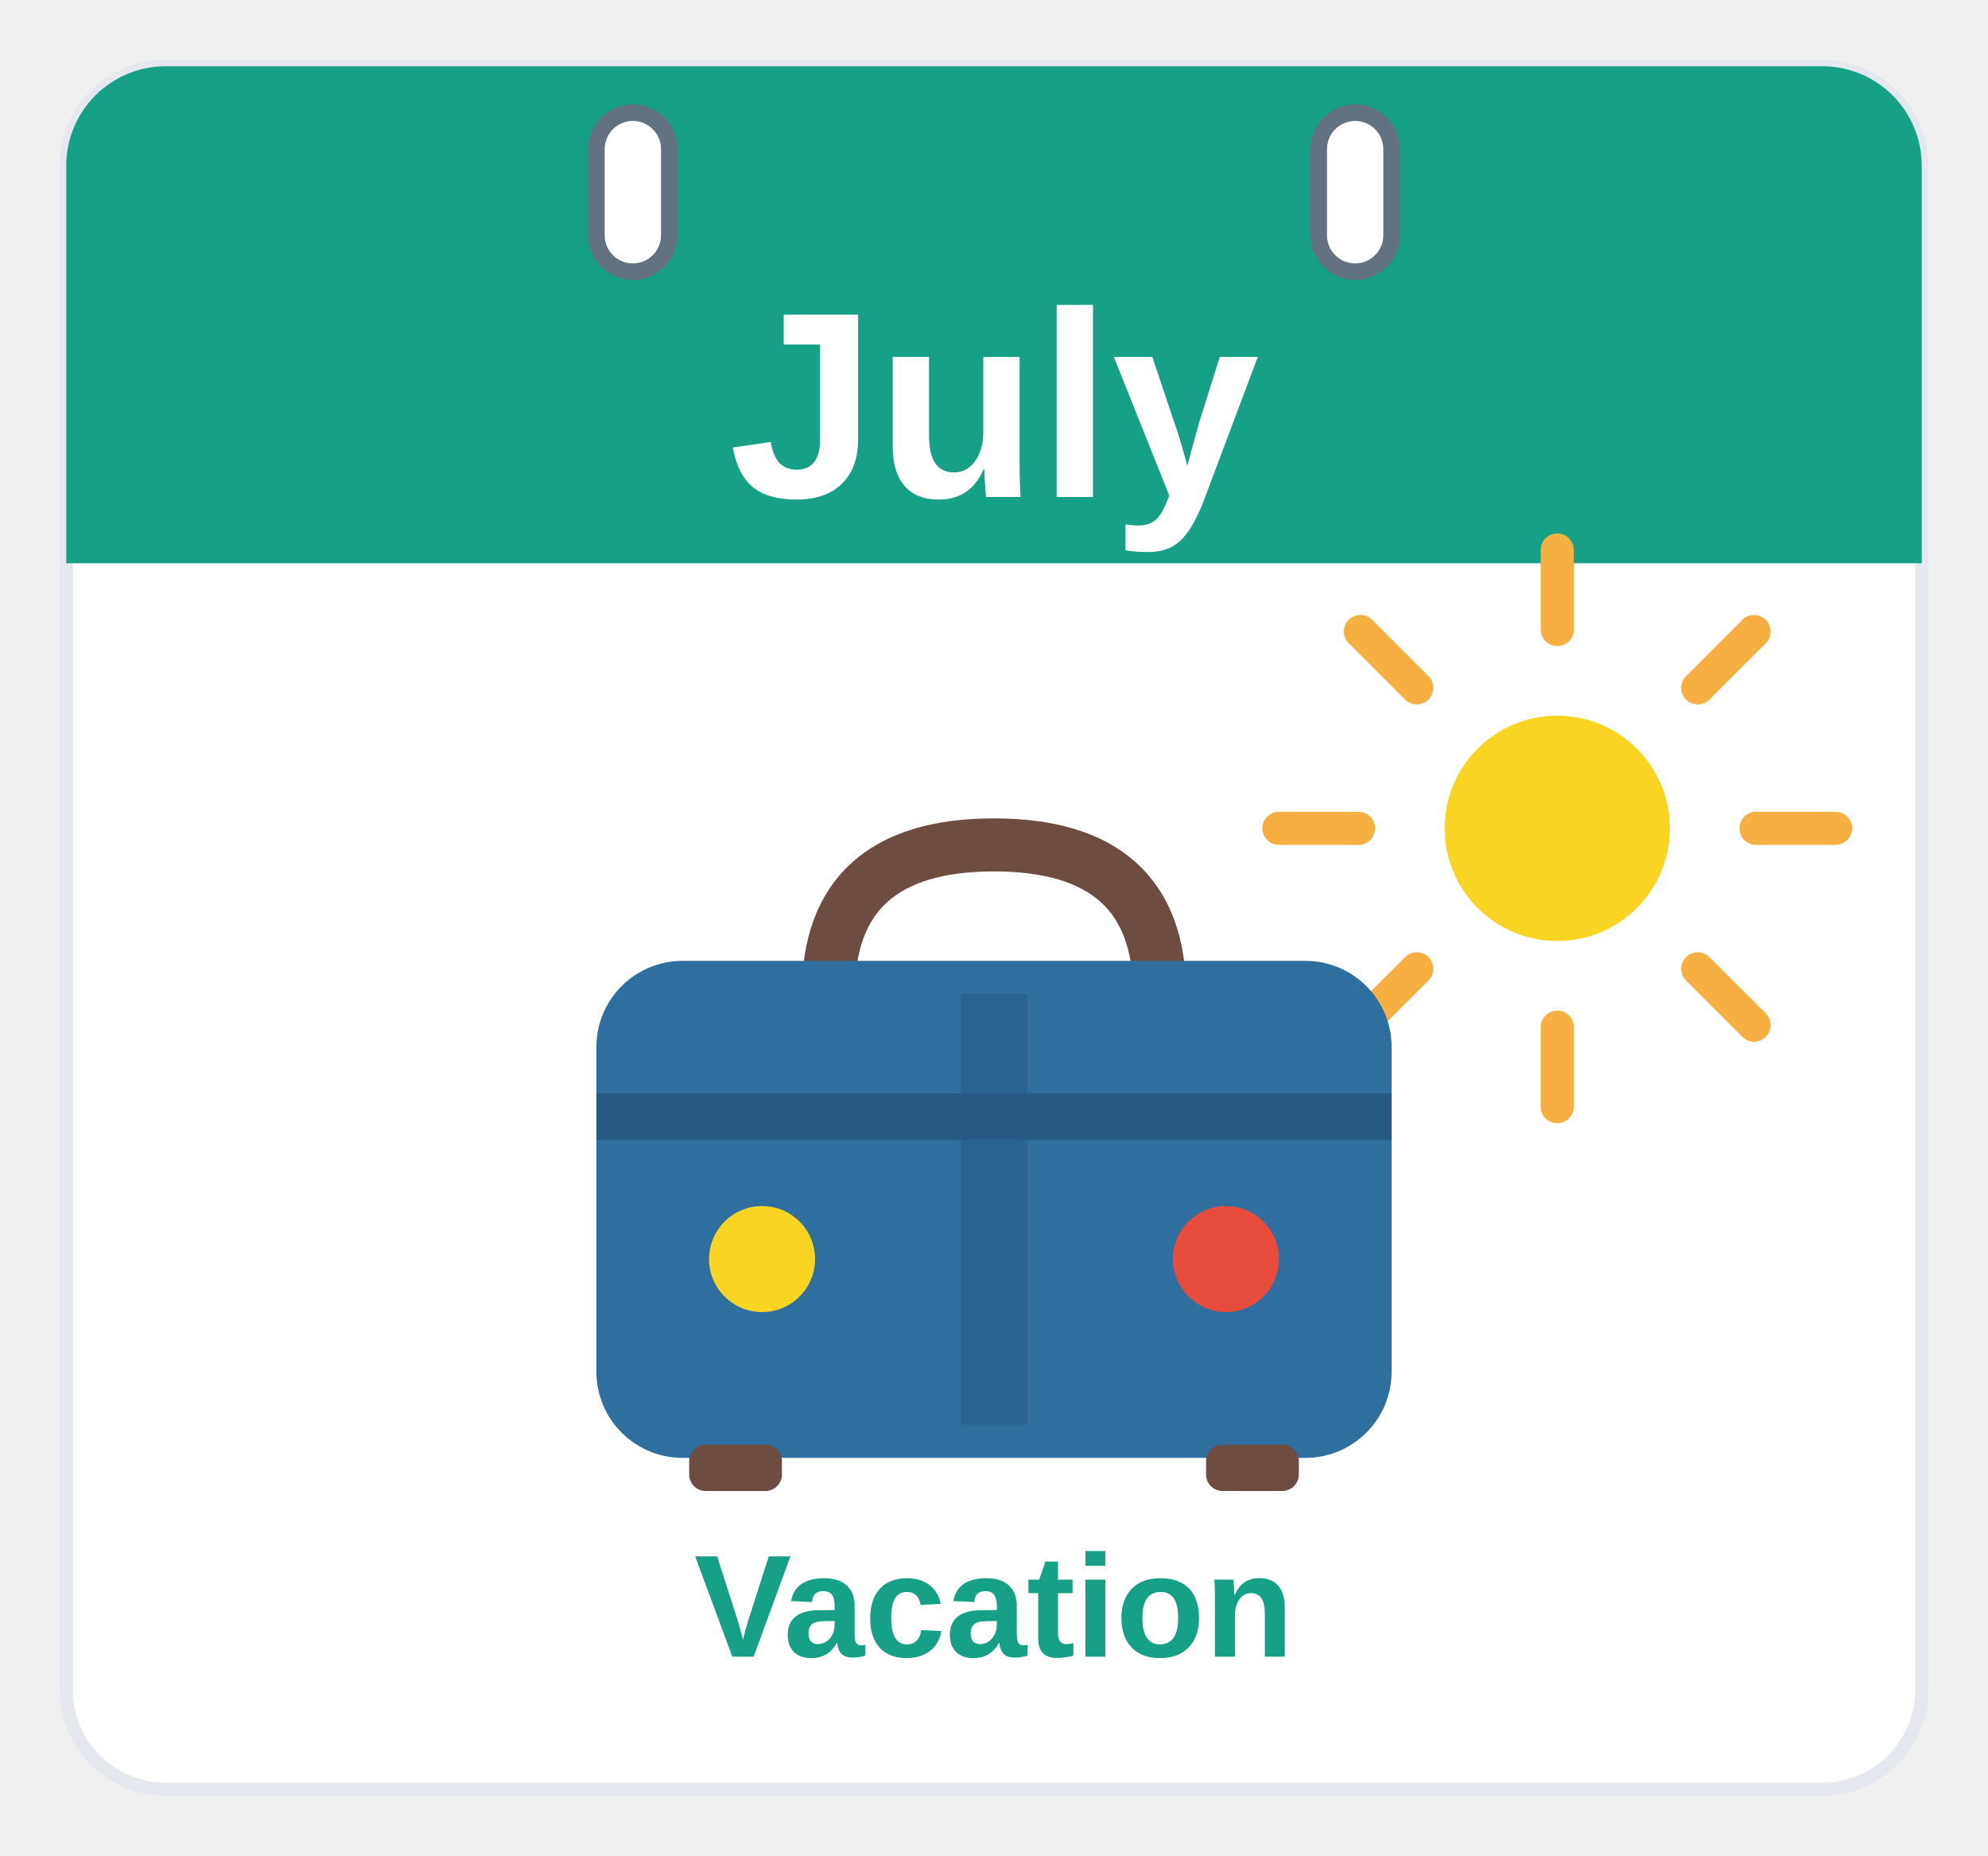
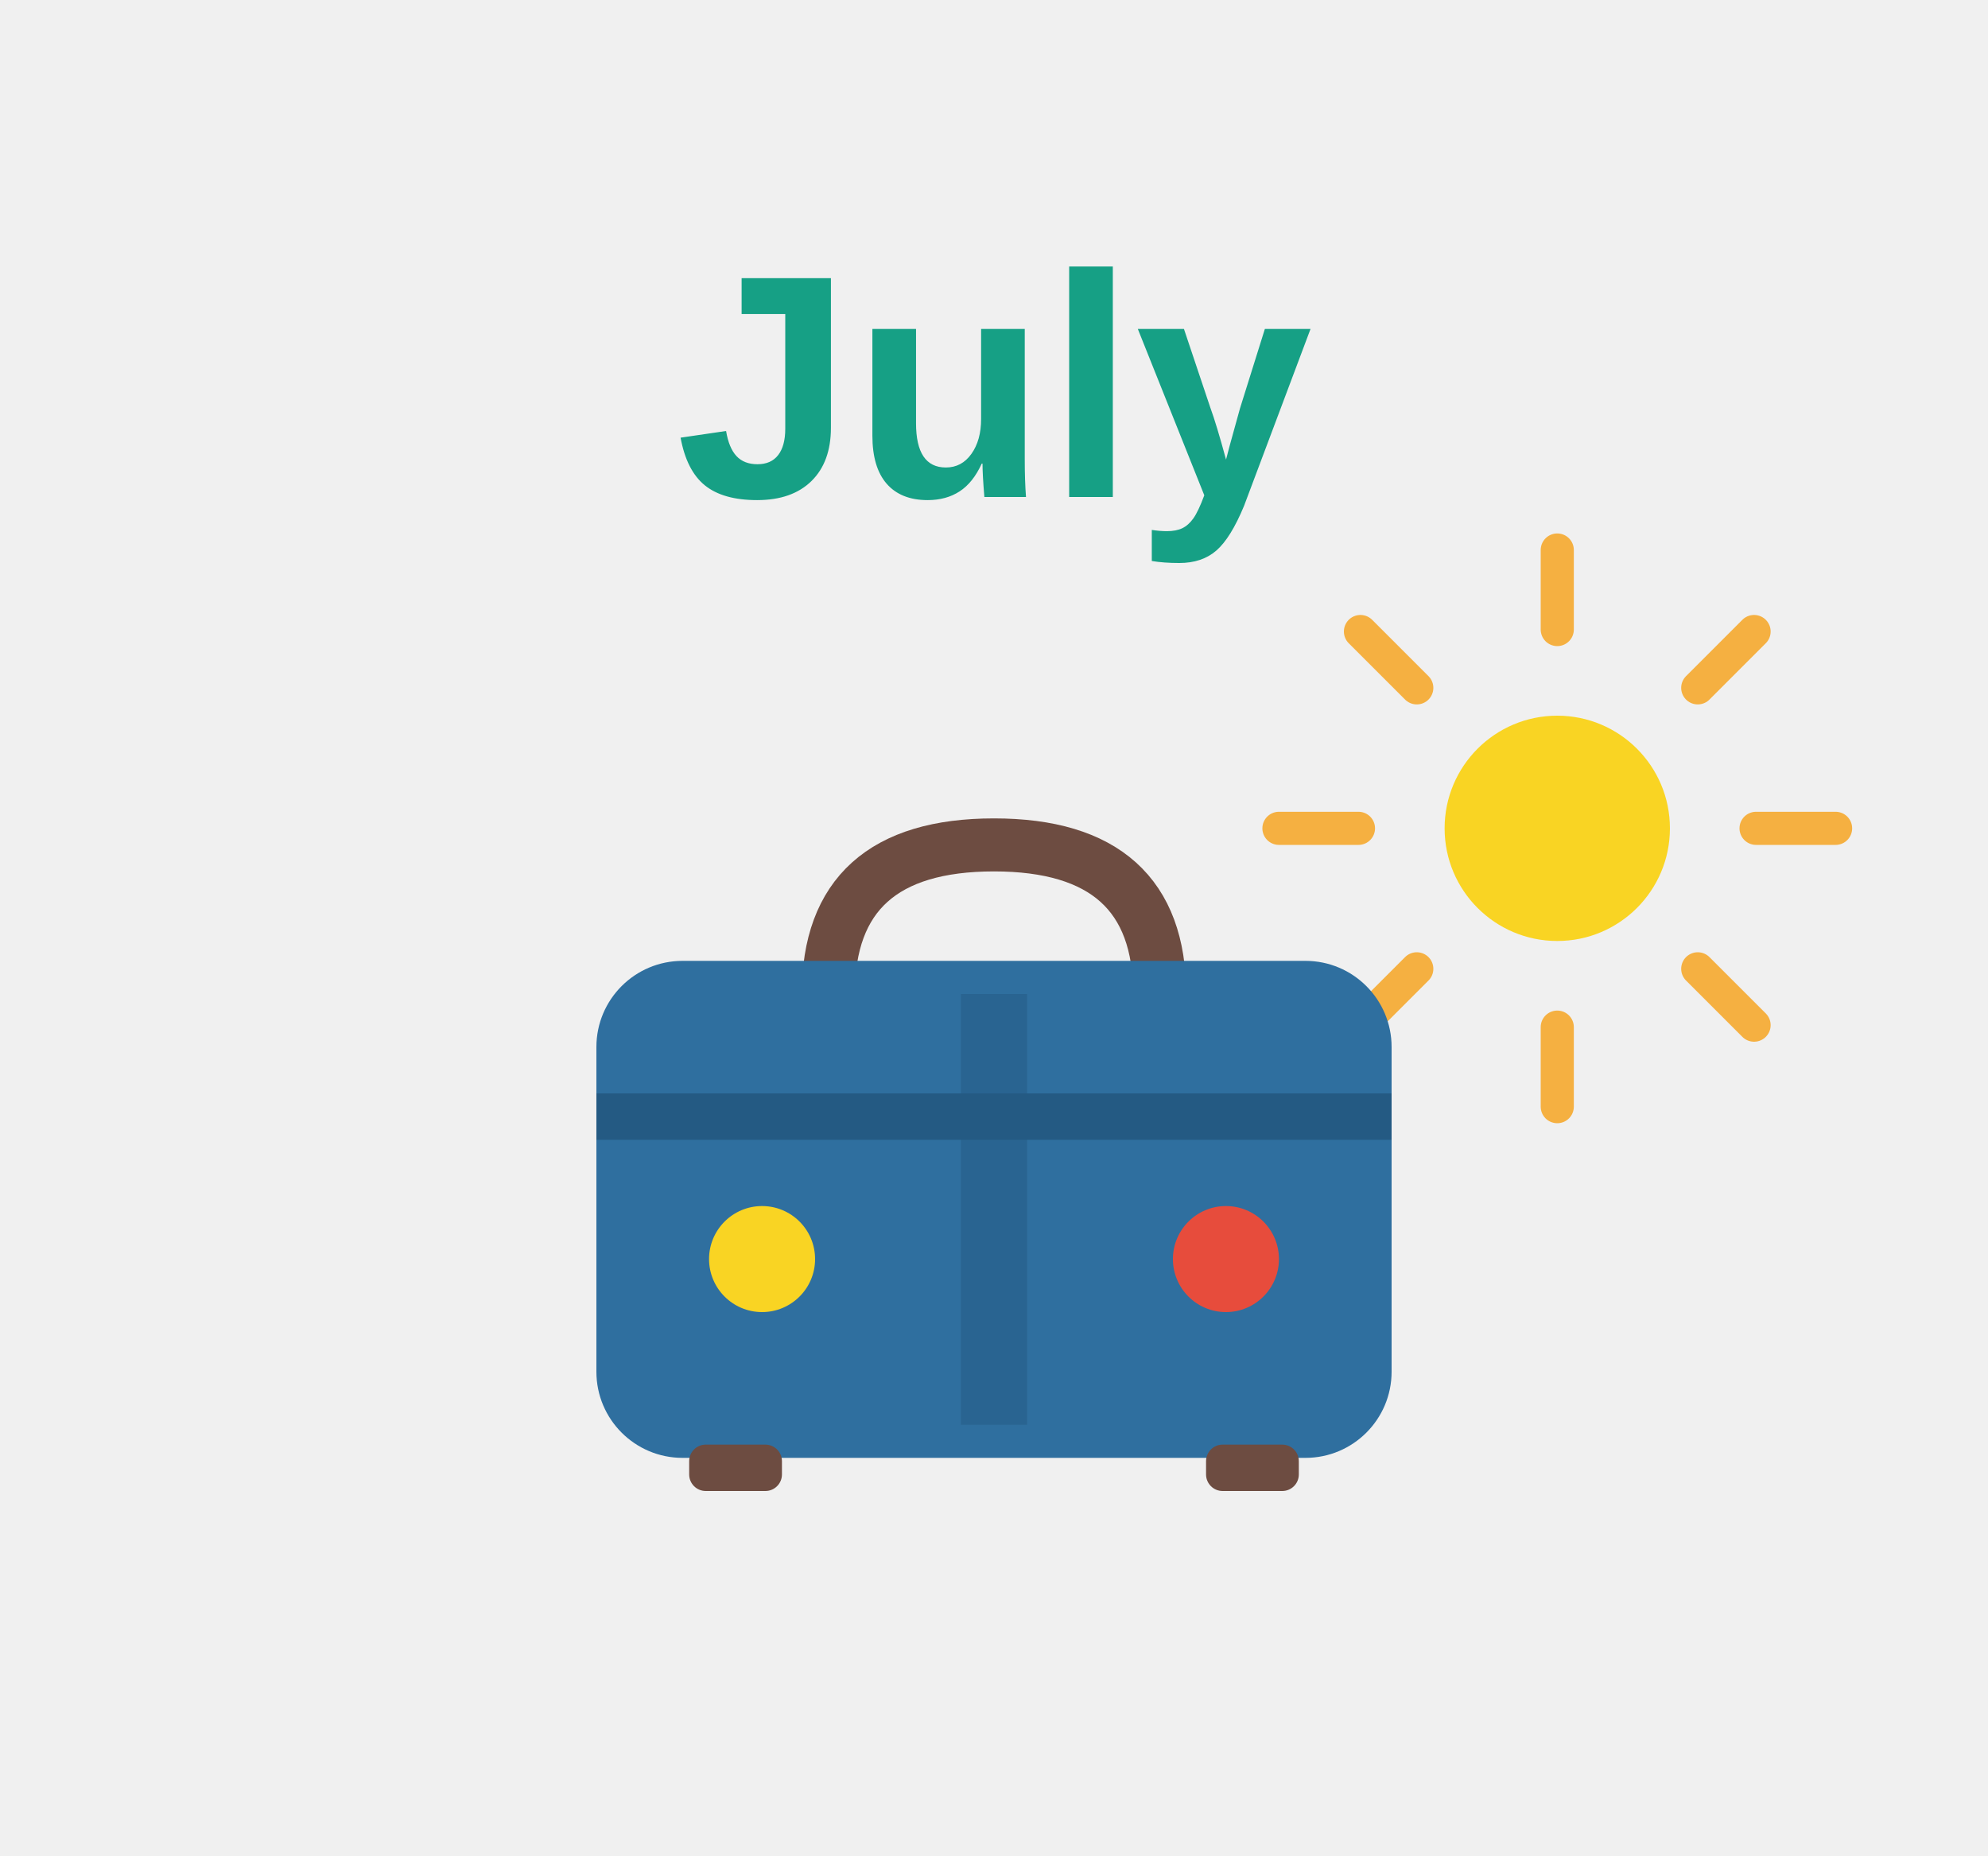
- <svg xmlns="http://www.w3.org/2000/svg" viewBox="0 0 600 560" role="img" aria-label="July: vacation">
-   <rect x="20" y="20" width="560" height="520" rx="30" fill="#ffffff" stroke="#e5e9ef" stroke-width="4" />
-   <path d="M20 50 a30 30 0 0 1 30 -30 h500 a30 30 0 0 1 30 30 v120 h-560 z" fill="#16a085" />
-   <rect x="180.0" y="34" width="22" height="48" rx="11" fill="#ffffff" stroke="#637280" stroke-width="5" />
-   <rect x="398.0" y="34" width="22" height="48" rx="11" fill="#ffffff" stroke="#637280" stroke-width="5" />
-   <text x="300.0" y="150" text-anchor="middle" font-family="Nunito, Arial, sans-serif" font-size="80" font-weight="800" fill="#ffffff">July</text>
+ <svg xmlns="http://www.w3.org/2000/svg" viewBox="0 0 600 560" role="img" aria-label="July">
+   <text x="300.0" y="150" text-anchor="middle" font-family="Nunito, Arial, sans-serif" font-size="96" font-weight="800" fill="#16a085">July</text>
  <line x1="530.0" y1="250.0" x2="554.0" y2="250.0" stroke="#f5b041" stroke-width="10" stroke-linecap="round" />
  <line x1="512.4" y1="292.4" x2="529.4" y2="309.4" stroke="#f5b041" stroke-width="10" stroke-linecap="round" />
  <line x1="470.0" y1="310.0" x2="470.0" y2="334.0" stroke="#f5b041" stroke-width="10" stroke-linecap="round" />
  <line x1="427.6" y1="292.4" x2="410.6" y2="309.4" stroke="#f5b041" stroke-width="10" stroke-linecap="round" />
  <line x1="410.0" y1="250.0" x2="386.0" y2="250.0" stroke="#f5b041" stroke-width="10" stroke-linecap="round" />
  <line x1="427.6" y1="207.6" x2="410.6" y2="190.6" stroke="#f5b041" stroke-width="10" stroke-linecap="round" />
  <line x1="470.0" y1="190.0" x2="470.0" y2="166.0" stroke="#f5b041" stroke-width="10" stroke-linecap="round" />
  <line x1="512.4" y1="207.6" x2="529.4" y2="190.6" stroke="#f5b041" stroke-width="10" stroke-linecap="round" />
  <circle cx="470" cy="250" r="34" fill="#f9d423" />
  <path d="M250 300 Q250 255 300 255 Q350 255 350 300" fill="none" stroke="#6d4c41" stroke-width="16" stroke-linecap="round" />
  <rect x="180" y="290" width="240" height="150" rx="26" fill="#2f6f9f" />
  <rect x="180" y="330" width="240" height="14" fill="#245a83" />
  <rect x="290" y="300" width="20" height="130" fill="#245a83" opacity="0.5" />
  <circle cx="230" cy="380" r="16" fill="#f9d423" />
  <circle cx="370" cy="380" r="16" fill="#e74c3c" />
  <rect x="208" y="436" width="28" height="14" rx="5" fill="#6d4c41" />
  <rect x="364" y="436" width="28" height="14" rx="5" fill="#6d4c41" />
-   <text x="300.0" y="500" text-anchor="middle" font-family="Nunito, Arial, sans-serif" font-size="44" font-weight="800" fill="#16a085">Vacation</text>
</svg>
